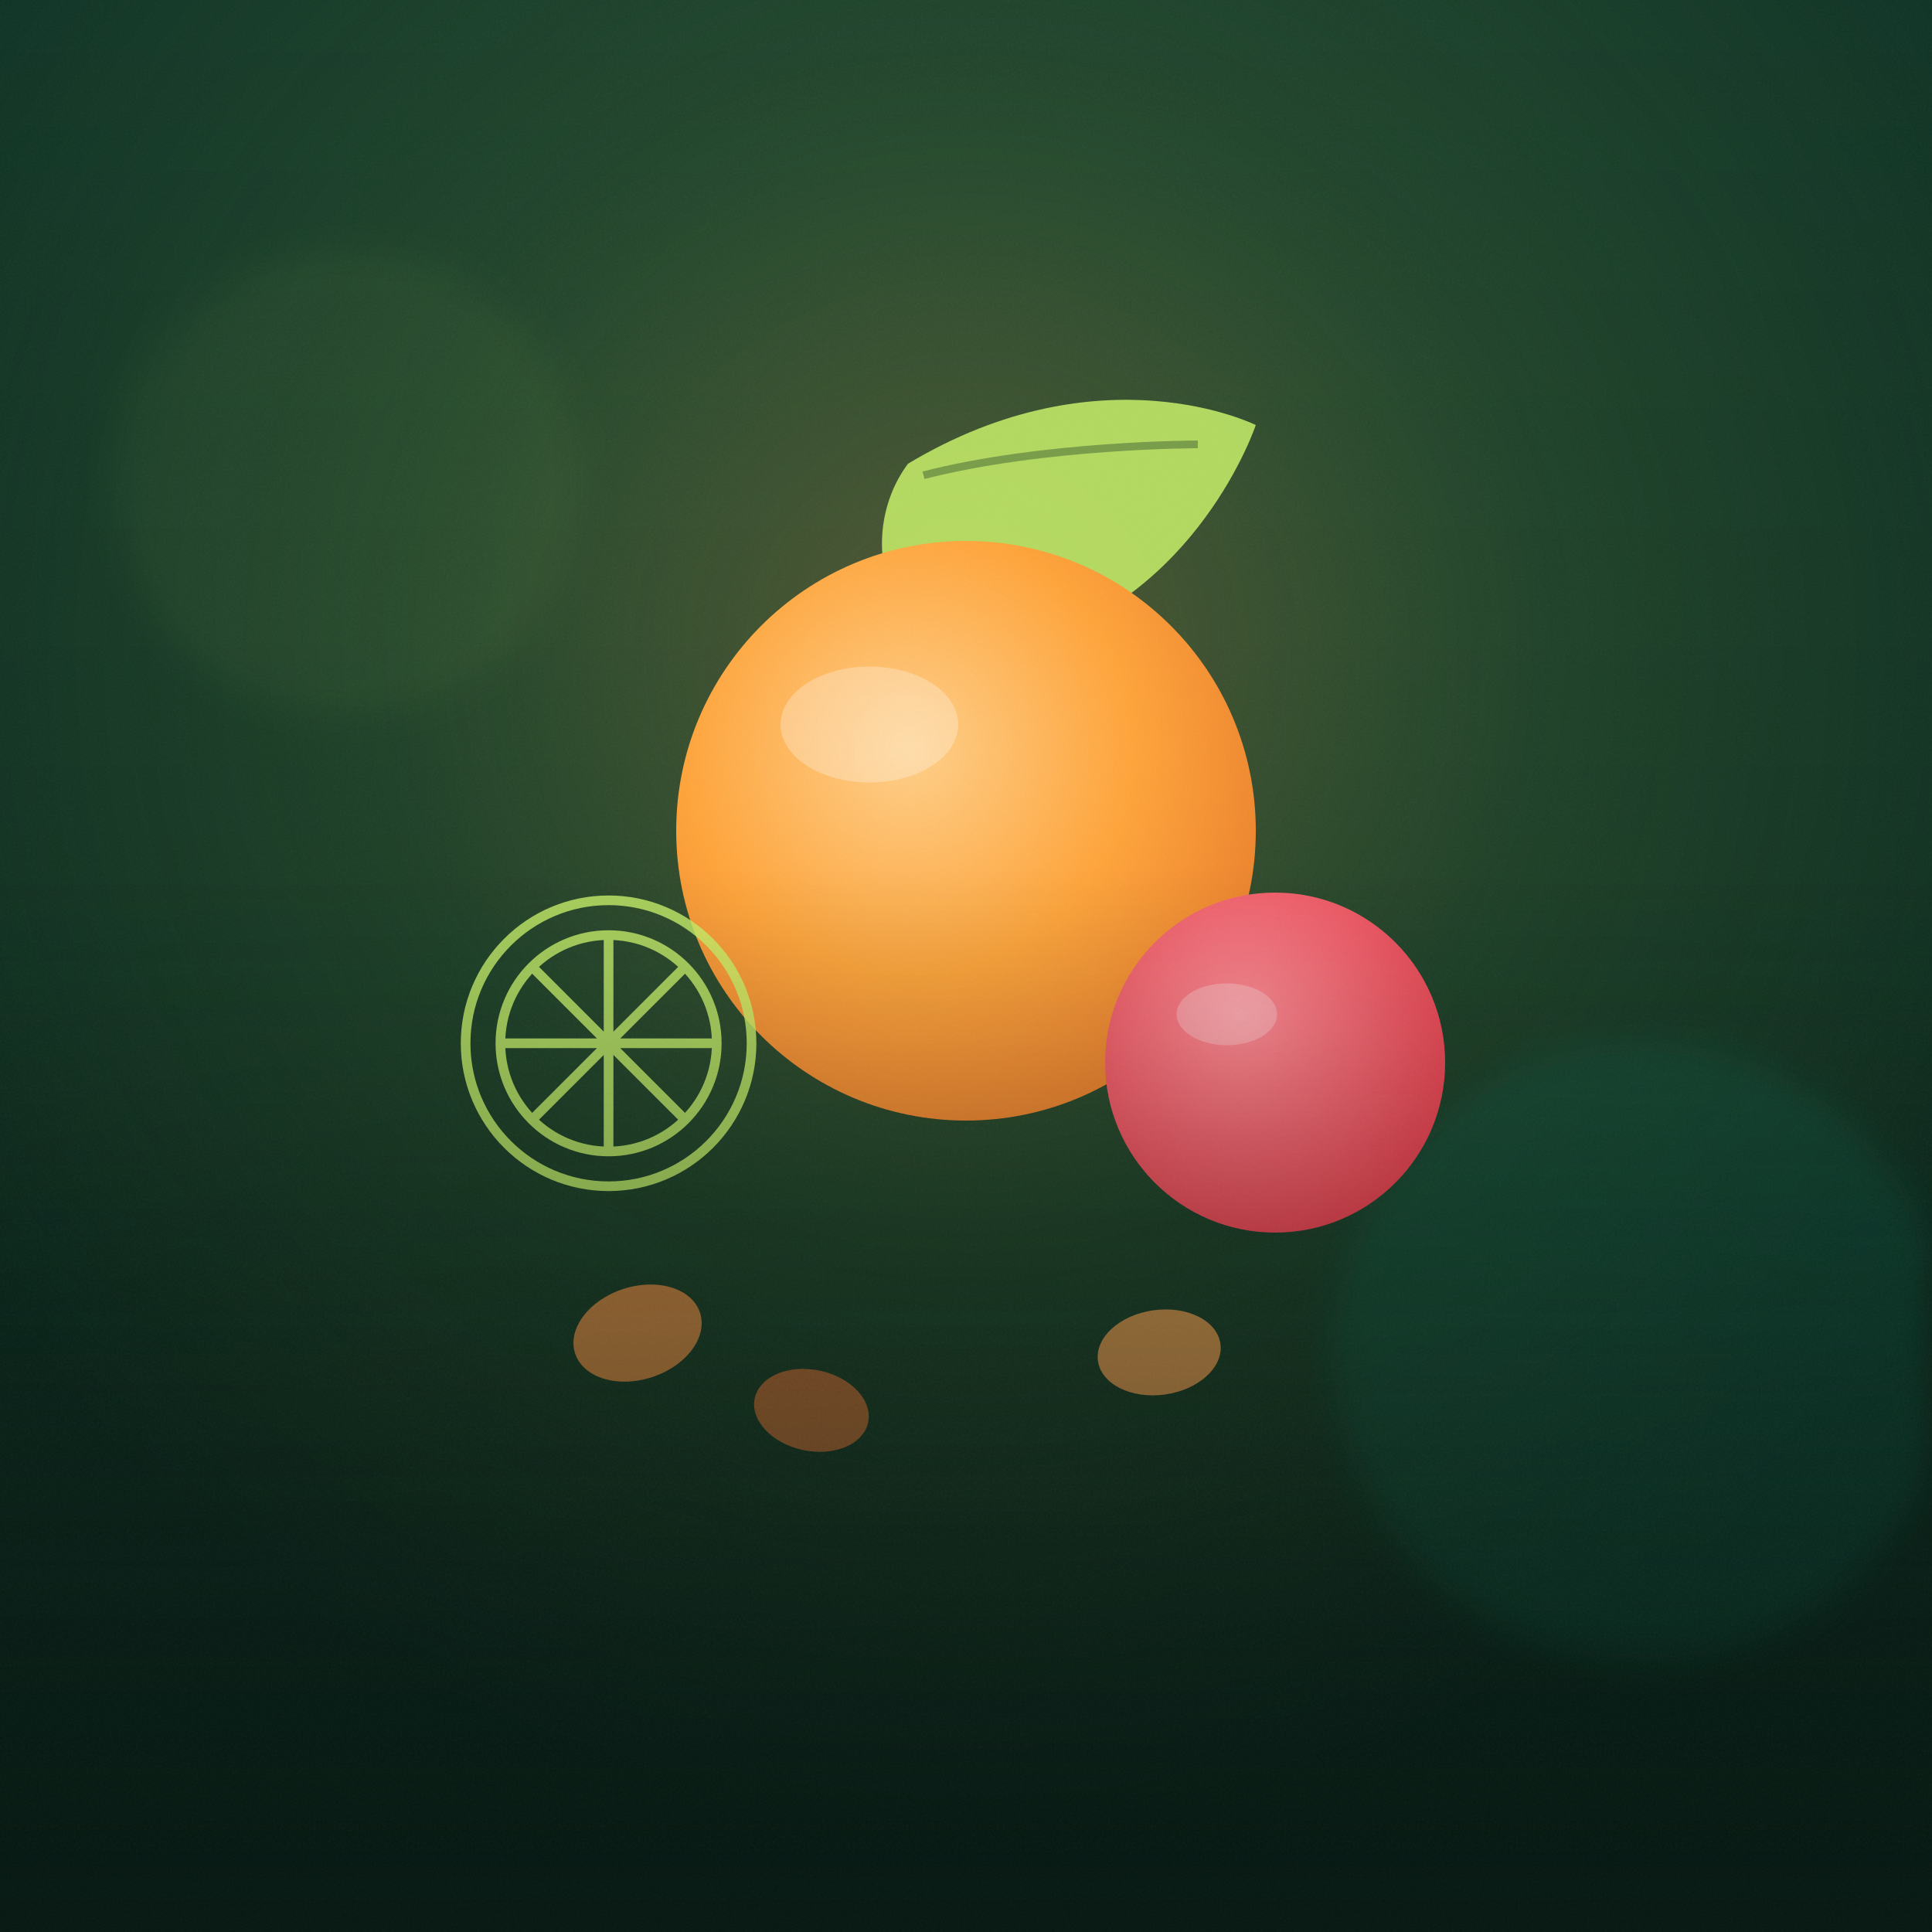
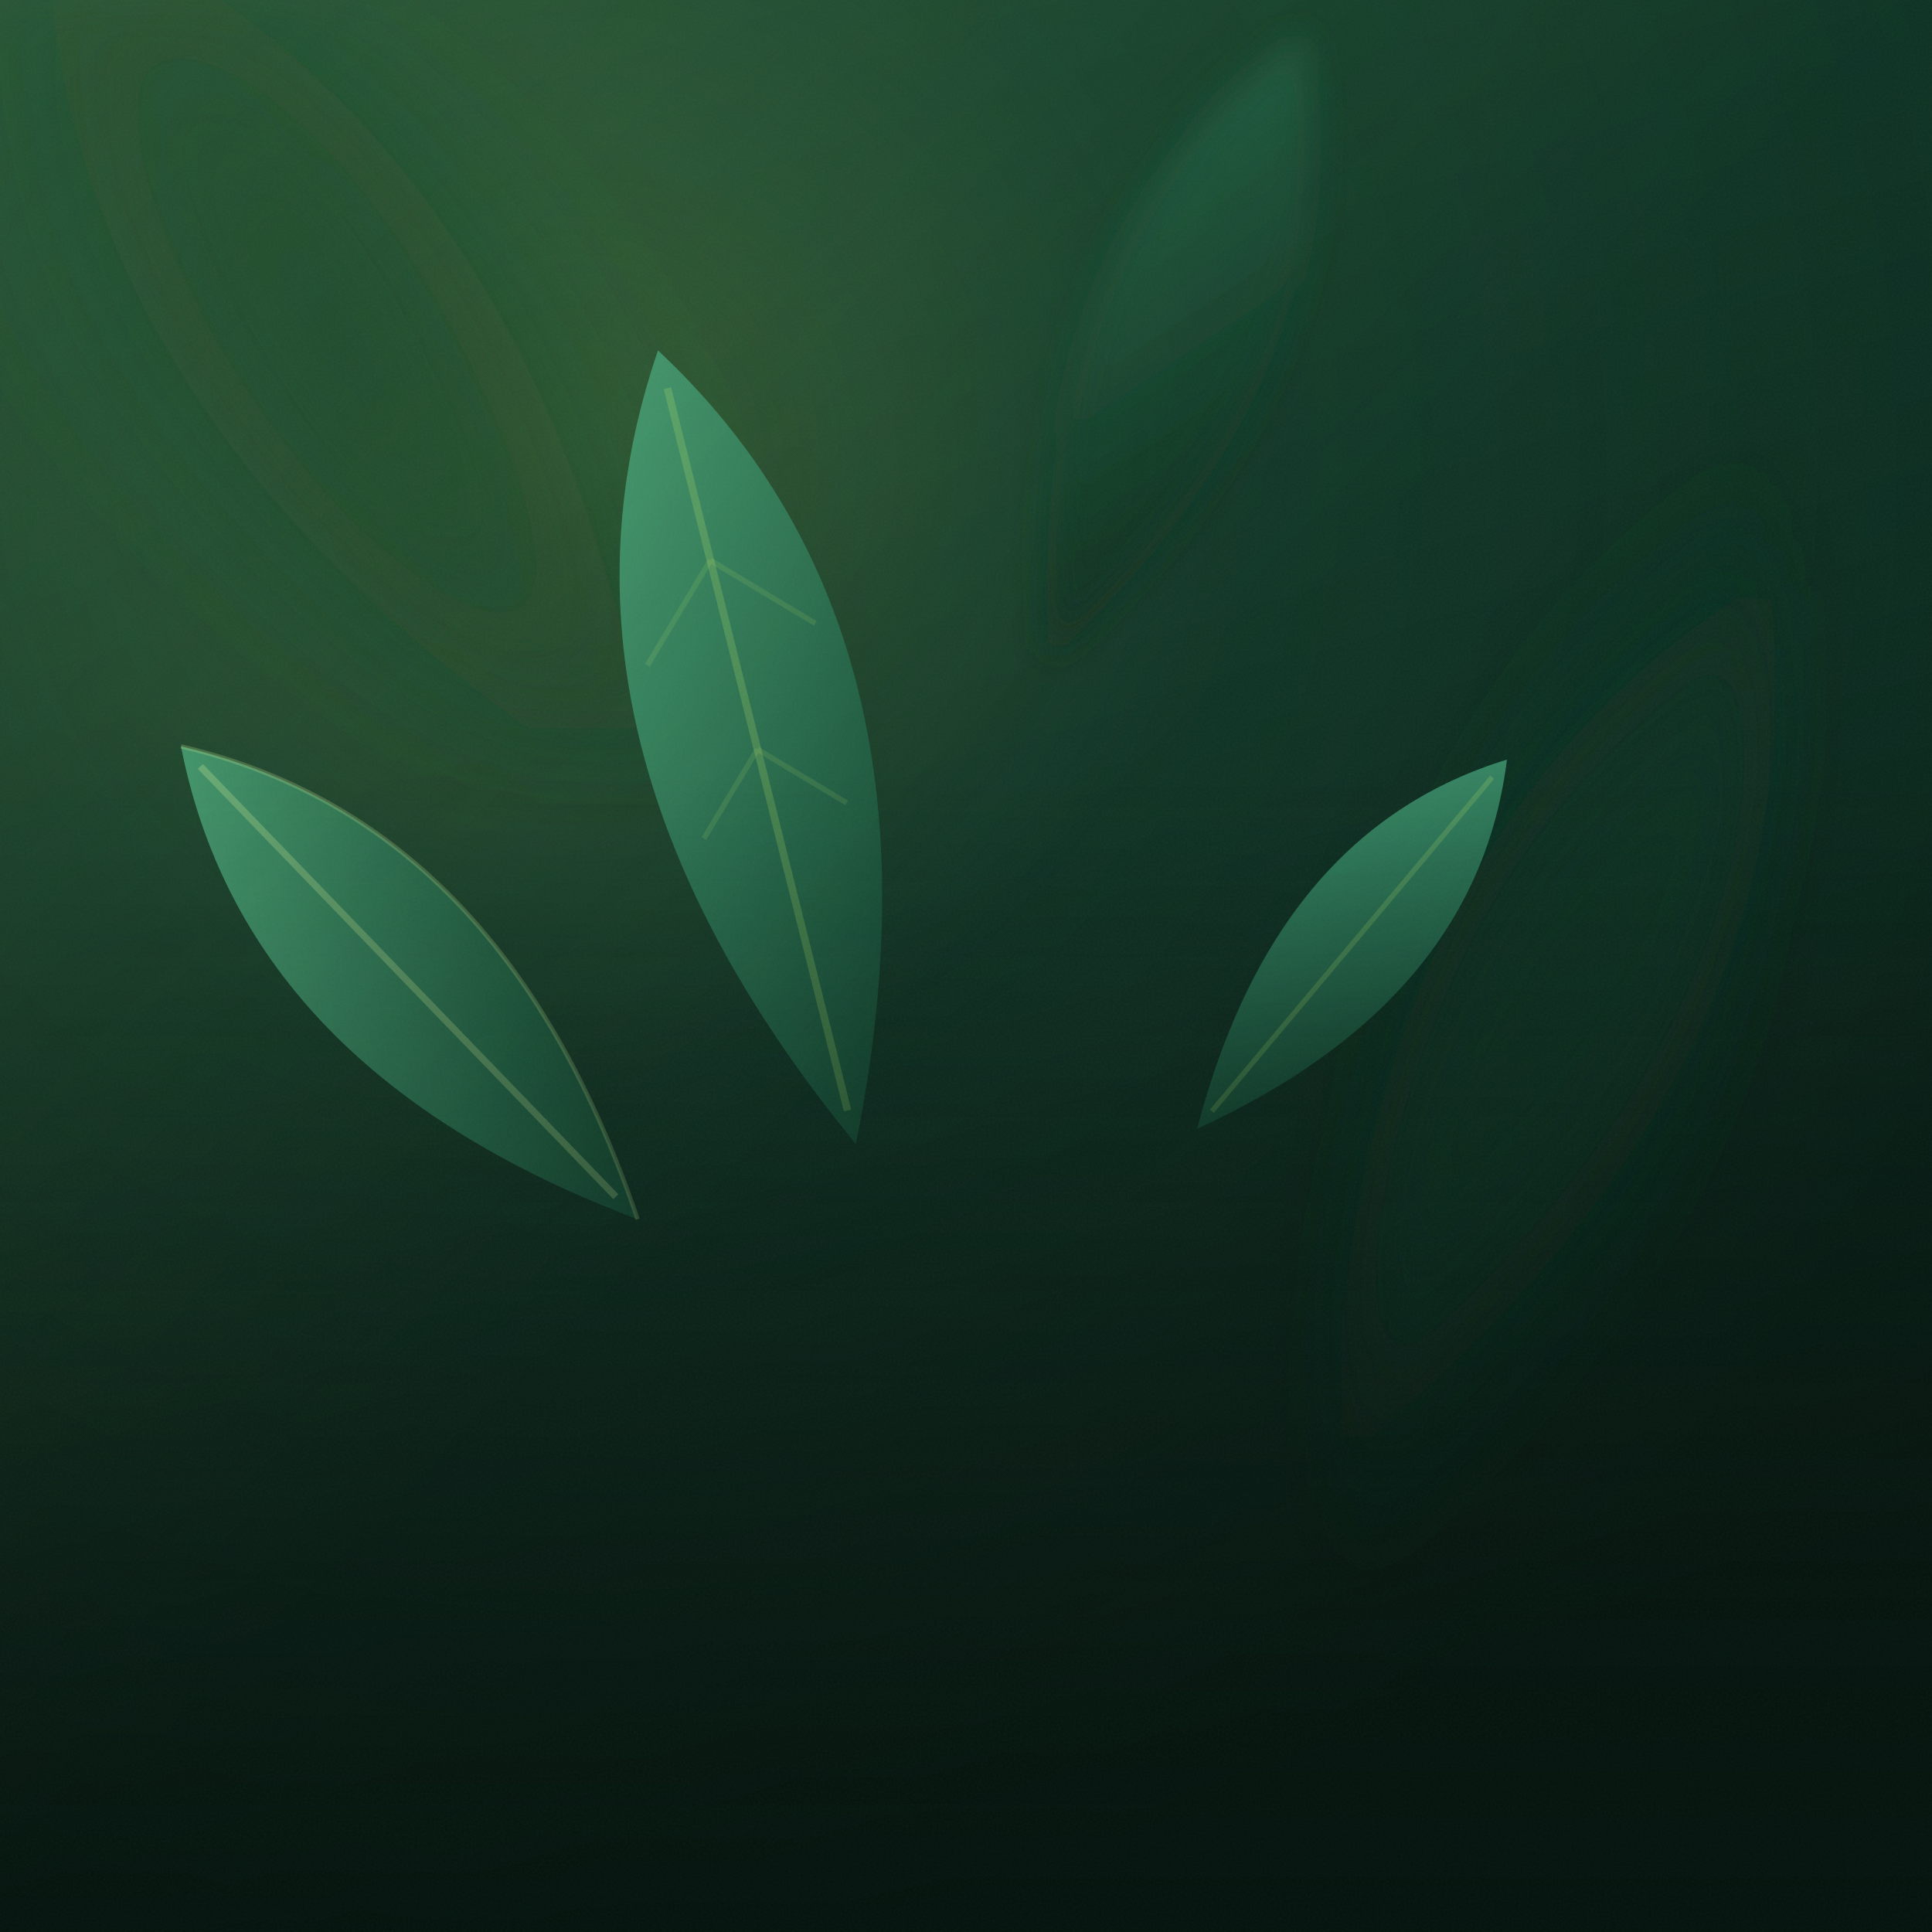
<svg xmlns="http://www.w3.org/2000/svg" viewBox="0 0 1000 1000" preserveAspectRatio="xMidYMid slice" role="img" aria-label="Fresh and dried fruits">
  <defs>
-     <linearGradient id="bg" x1="0" y1="0" x2="0" y2="1">
-       <stop offset="0" stop-color="#0E3325" />
+     <linearGradient id="bg" x1="0" y1="0" x2="0.3" y2="1">
+       <stop offset="0" stop-color="#0F3A28" />
      <stop offset="0.55" stop-color="#0A2A1E" />
-       <stop offset="1" stop-color="#061B13" />
+       <stop offset="1" stop-color="#05160F" />
    </linearGradient>
-     <radialGradient id="glow" cx="0.5" cy="0.34" r="0.6">
-       <stop offset="0" stop-color="#FFB45C" stop-opacity="0.30" />
-       <stop offset="0.5" stop-color="#C8F169" stop-opacity="0.10" />
-       <stop offset="1" stop-color="#C8F169" stop-opacity="0" />
+     <radialGradient id="glow" cx="0.3" cy="0.24" r="0.78">
+       <stop offset="0" stop-color="#C8F169" stop-opacity="0.18" />
+       <stop offset="0.42" stop-color="#5FB98C" stop-opacity="0.06" />
+       <stop offset="1" stop-color="#5FB98C" stop-opacity="0" />
    </radialGradient>
-     <radialGradient id="peach" cx="0.4" cy="0.36" r="0.7">
-       <stop offset="0" stop-color="#FFD08A" />
-       <stop offset="0.55" stop-color="#FFA43A" />
-       <stop offset="1" stop-color="#E97C2A" />
-     </radialGradient>
-     <radialGradient id="berry" cx="0.4" cy="0.36" r="0.7">
-       <stop offset="0" stop-color="#FF8A93" />
-       <stop offset="1" stop-color="#E63B49" />
-     </radialGradient>
+     <linearGradient id="leafBack" x1="0" y1="0" x2="0.4" y2="1">
+       <stop offset="0" stop-color="#1E6044" />
+       <stop offset="1" stop-color="#0A2D1F" />
+     </linearGradient>
+     <linearGradient id="leafFront" x1="0.2" y1="0" x2="0.6" y2="1">
+       <stop offset="0" stop-color="#3E9670" />
+       <stop offset="1" stop-color="#11442F" />
+     </linearGradient>
+     <linearGradient id="sheen" x1="0" y1="0" x2="1" y2="1">
+       <stop offset="0" stop-color="#C8F169" stop-opacity="0.12" />
+       <stop offset="0.5" stop-color="#C8F169" stop-opacity="0" />
+     </linearGradient>
    <linearGradient id="fade" x1="0" y1="0" x2="0" y2="1">
-       <stop offset="0.45" stop-color="#061B13" stop-opacity="0" />
-       <stop offset="1" stop-color="#04140E" stop-opacity="0.65" />
+       <stop offset="0.4" stop-color="#05160F" stop-opacity="0" />
+       <stop offset="1" stop-color="#03110B" stop-opacity="0.74" />
    </linearGradient>
+     <filter id="soft" x="-60%" y="-60%" width="220%" height="220%">
+       <feGaussianBlur stdDeviation="30" />
+     </filter>
+     <filter id="soft2" x="-40%" y="-40%" width="180%" height="180%">
+       <feGaussianBlur stdDeviation="9" />
+     </filter>
    <filter id="grain">
      <feTurbulence type="fractalNoise" baseFrequency="0.9" numOctaves="2" stitchTiles="stitch" />
      <feColorMatrix type="saturate" values="0" />
    </filter>
-     <filter id="soft" x="-30%" y="-30%" width="160%" height="160%">
-       <feGaussianBlur stdDeviation="9" />
-     </filter>
  </defs>
  <rect width="1000" height="1000" fill="url(#bg)" />
  <rect width="1000" height="1000" fill="url(#glow)" />
-   <circle cx="180" cy="250" r="120" fill="#C8F169" opacity="0.05" filter="url(#soft)" />
-   <circle cx="850" cy="700" r="160" fill="#0A5C46" opacity="0.35" filter="url(#soft)" />
-   <g transform="translate(500 430)">
-     <path d="M-30 -190 C 70 -250 150 -210 150 -210 C 150 -210 120 -120 30 -96 C -40 -78 -60 -150 -30 -190 Z" fill="#C8F169" opacity="0.85" />
-     <path d="M-22 -184 C 40 -200 120 -200 120 -200" stroke="#0A2A1E" stroke-width="4" fill="none" opacity="0.35" />
-     <circle cx="0" cy="0" r="150" fill="url(#peach)" />
-     <ellipse cx="-50" cy="-55" rx="46" ry="30" fill="#FFFFFF" opacity="0.28" />
-     <circle cx="160" cy="120" r="88" fill="url(#berry)" />
-     <ellipse cx="135" cy="95" rx="26" ry="16" fill="#FFFFFF" opacity="0.25" />
-     <g transform="translate(-185 110)" stroke="#C8F169" stroke-width="5" fill="none" opacity="0.8">
-       <circle r="74" />
-       <circle r="56" />
-       <path d="M0 -56 V56 M-56 0 H56 M-40 -40 L40 40 M40 -40 L-40 40" />
+   <g opacity="0.7">
+     <g transform="translate(300 360) rotate(-34) scale(1.5)" filter="url(#soft)">
+       <path d="M0 -330 C 66 -228 72 -104 0 48 C -72 -104 -66 -228 0 -330 Z" fill="#0C3A28" />
+     </g>
+     <g transform="translate(720 700) rotate(26) scale(1.35)" filter="url(#soft)">
+       <path d="M0 -330 C 66 -228 72 -104 0 48 C -72 -104 -66 -228 0 -330 Z" fill="#0B3322" />
    </g>
  </g>
-   <g opacity="0.9">
-     <ellipse cx="330" cy="690" rx="34" ry="24" fill="#C77B3A" transform="rotate(-18 330 690)" />
-     <ellipse cx="420" cy="730" rx="30" ry="21" fill="#A85E2C" transform="rotate(12 420 730)" />
-     <ellipse cx="600" cy="700" rx="32" ry="22" fill="#D08B45" transform="rotate(-8 600 700)" />
+   <g filter="url(#soft2)" opacity="0.85">
+     <g transform="translate(560 300) rotate(22) scale(0.92)">
+       <path d="M0 -330 C 66 -228 72 -104 0 48 C -72 -104 -66 -228 0 -330 Z" fill="url(#leafBack)" />
+     </g>
  </g>
+   <g transform="translate(430 540) rotate(-14) scale(1.12)">
+     <path d="M0 -330 C 66 -228 72 -104 0 48 C -72 -104 -66 -228 0 -330 Z" fill="url(#leafFront)" />
+     <path d="M0 -312 V32" stroke="#C8F169" stroke-width="3.5" fill="none" opacity="0.20" />
+     <path d="M0 -230 L40 -190 M0 -230 L-40 -190 M0 -140 L34 -106 M0 -140 L-34 -106" stroke="#C8F169" stroke-width="2.5" fill="none" opacity="0.12" />
+   </g>
+   <g transform="translate(300 600) rotate(-44) scale(0.9)">
+     <path d="M0 -330 C 66 -228 72 -104 0 48 C -72 -104 -66 -228 0 -330 Z" fill="url(#leafFront)" />
+     <path d="M0 -314 V30" stroke="#DBF59A" stroke-width="4" fill="none" opacity="0.26" />
+     <path d="M0 -330 C 66 -228 72 -104 0 48" stroke="#DBF59A" stroke-width="2.5" fill="none" opacity="0.22" />
+   </g>
+   <g transform="translate(640 560) rotate(40) scale(0.66)">
+     <path d="M0 -330 C 66 -228 72 -104 0 48 C -72 -104 -66 -228 0 -330 Z" fill="url(#leafFront)" opacity="0.9" />
+     <path d="M0 -312 V30" stroke="#C8F169" stroke-width="4" fill="none" opacity="0.18" />
+   </g>
+   <rect width="1000" height="1000" fill="url(#sheen)" />
  <rect width="1000" height="1000" fill="url(#fade)" />
-   <rect width="1000" height="1000" filter="url(#grain)" opacity="0.05" />
+   <rect width="1000" height="1000" filter="url(#grain)" opacity="0.045" />
</svg>
